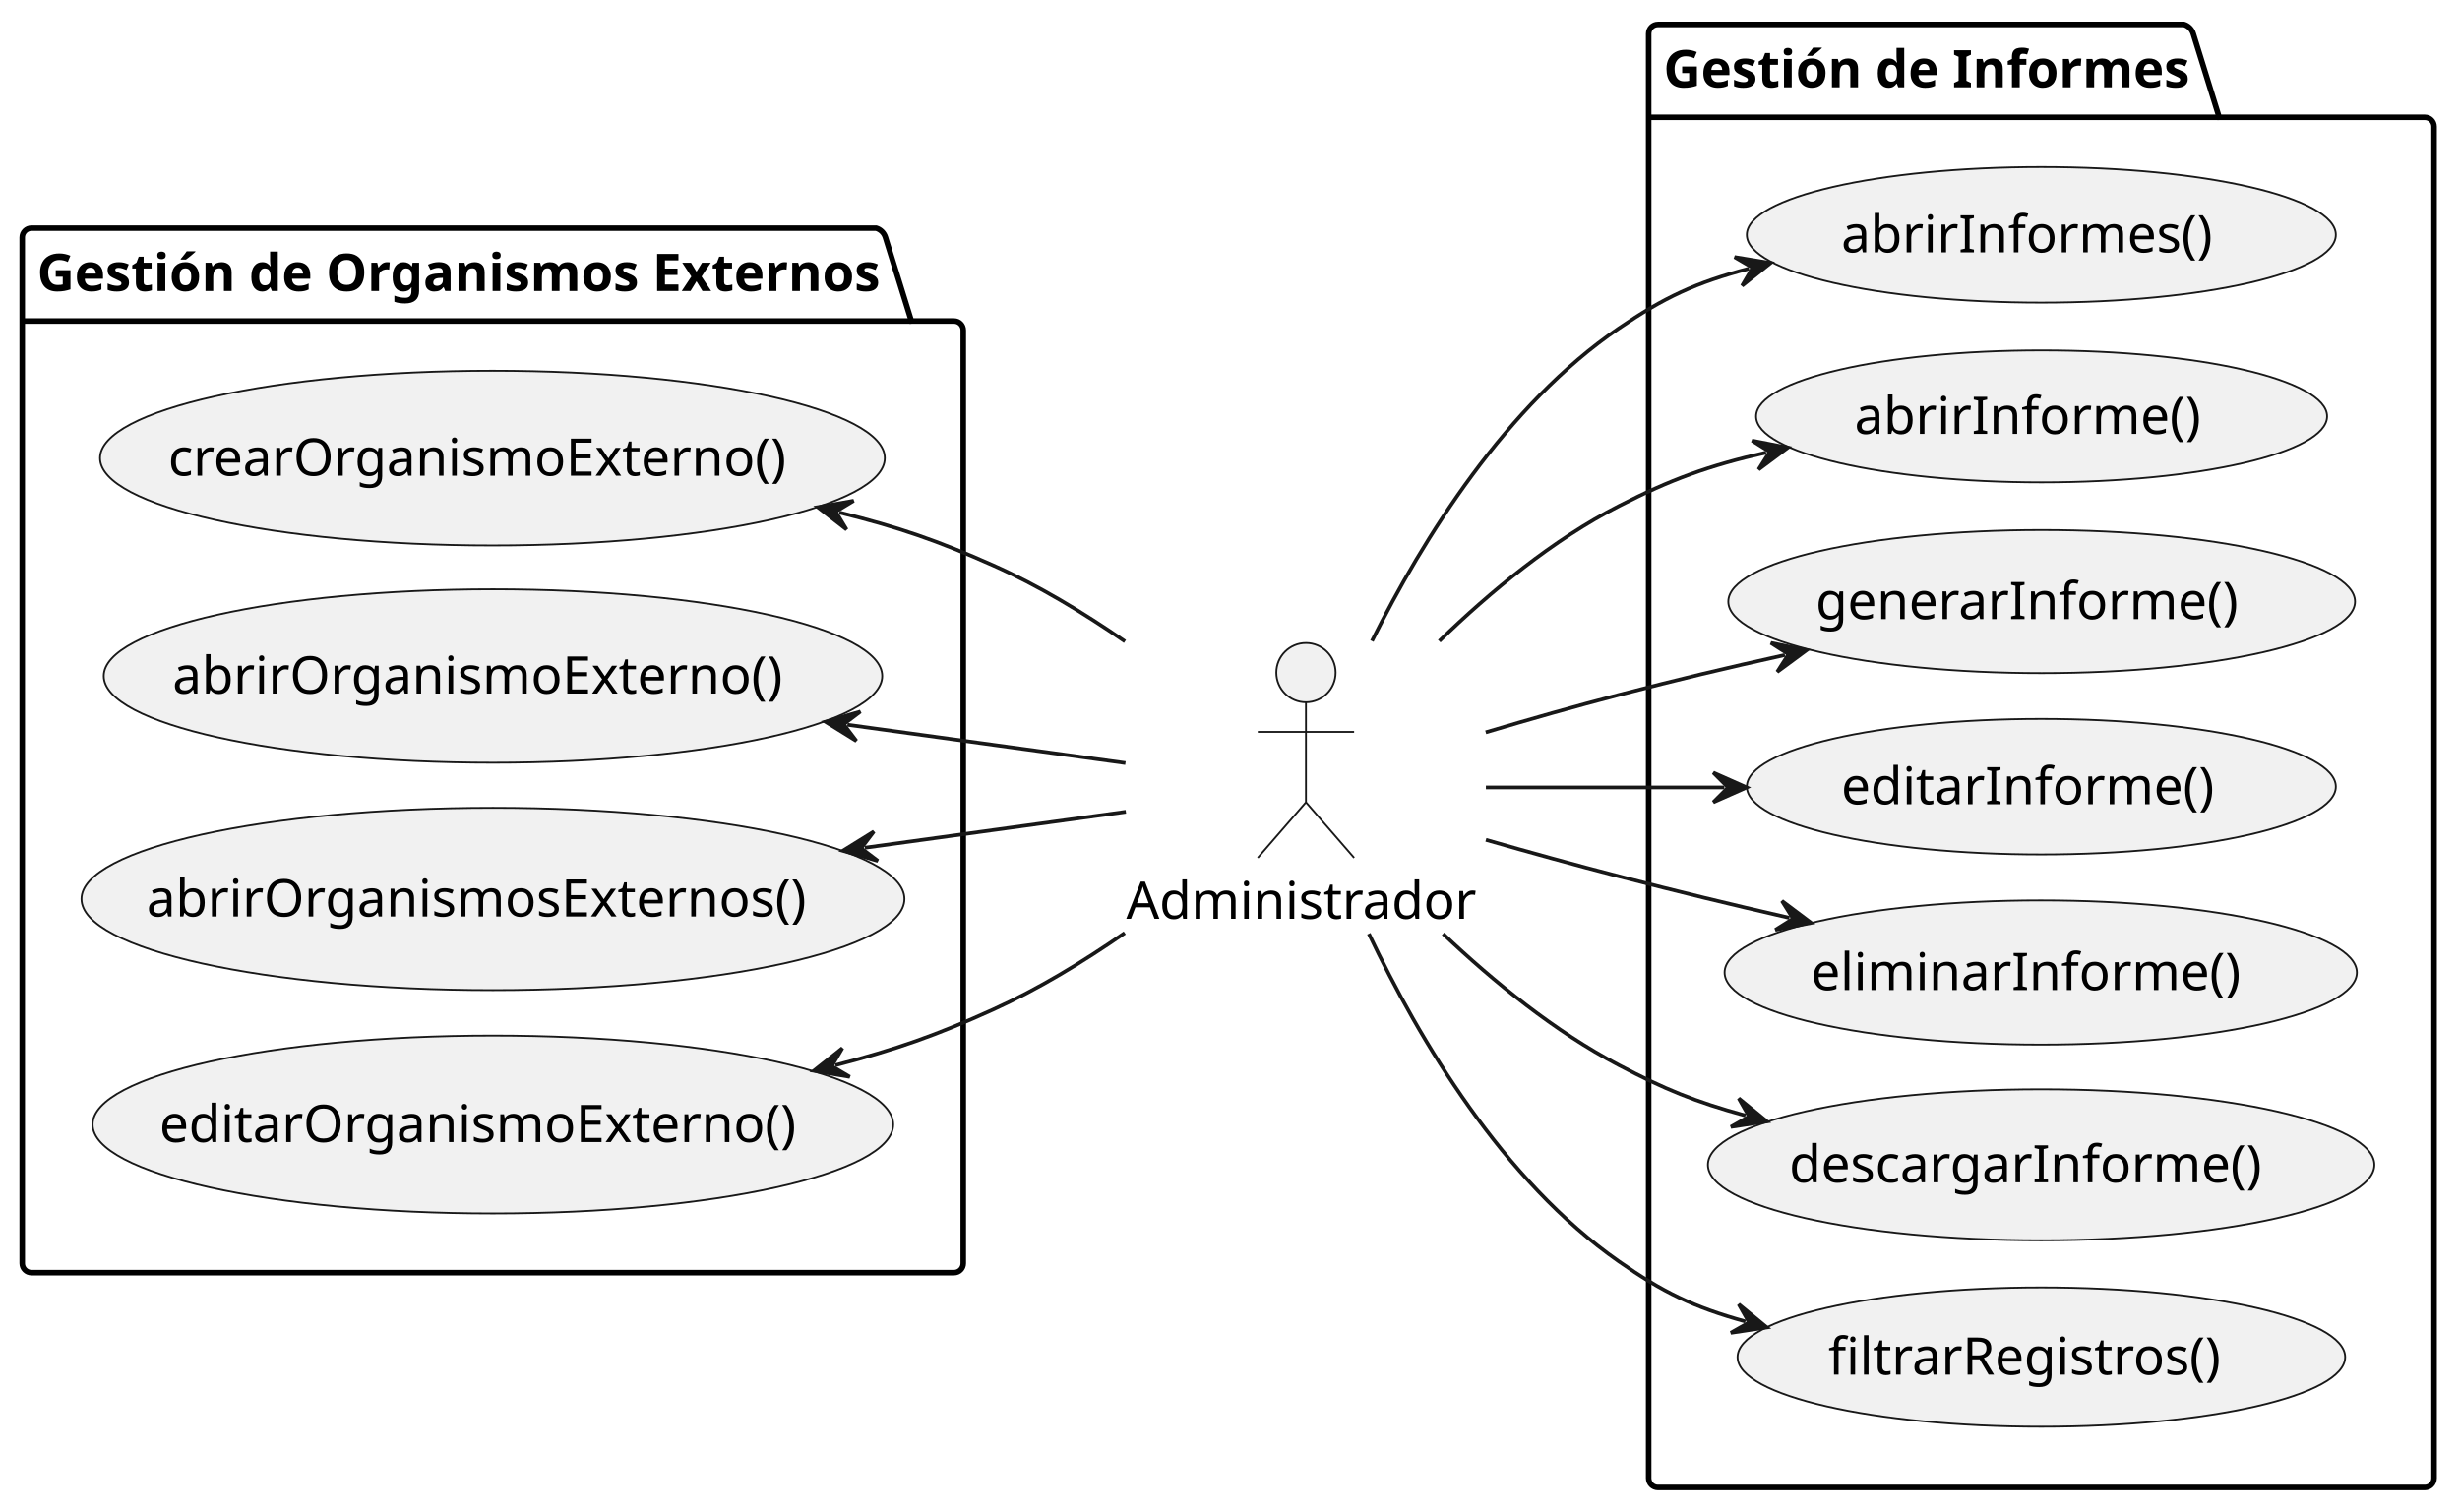
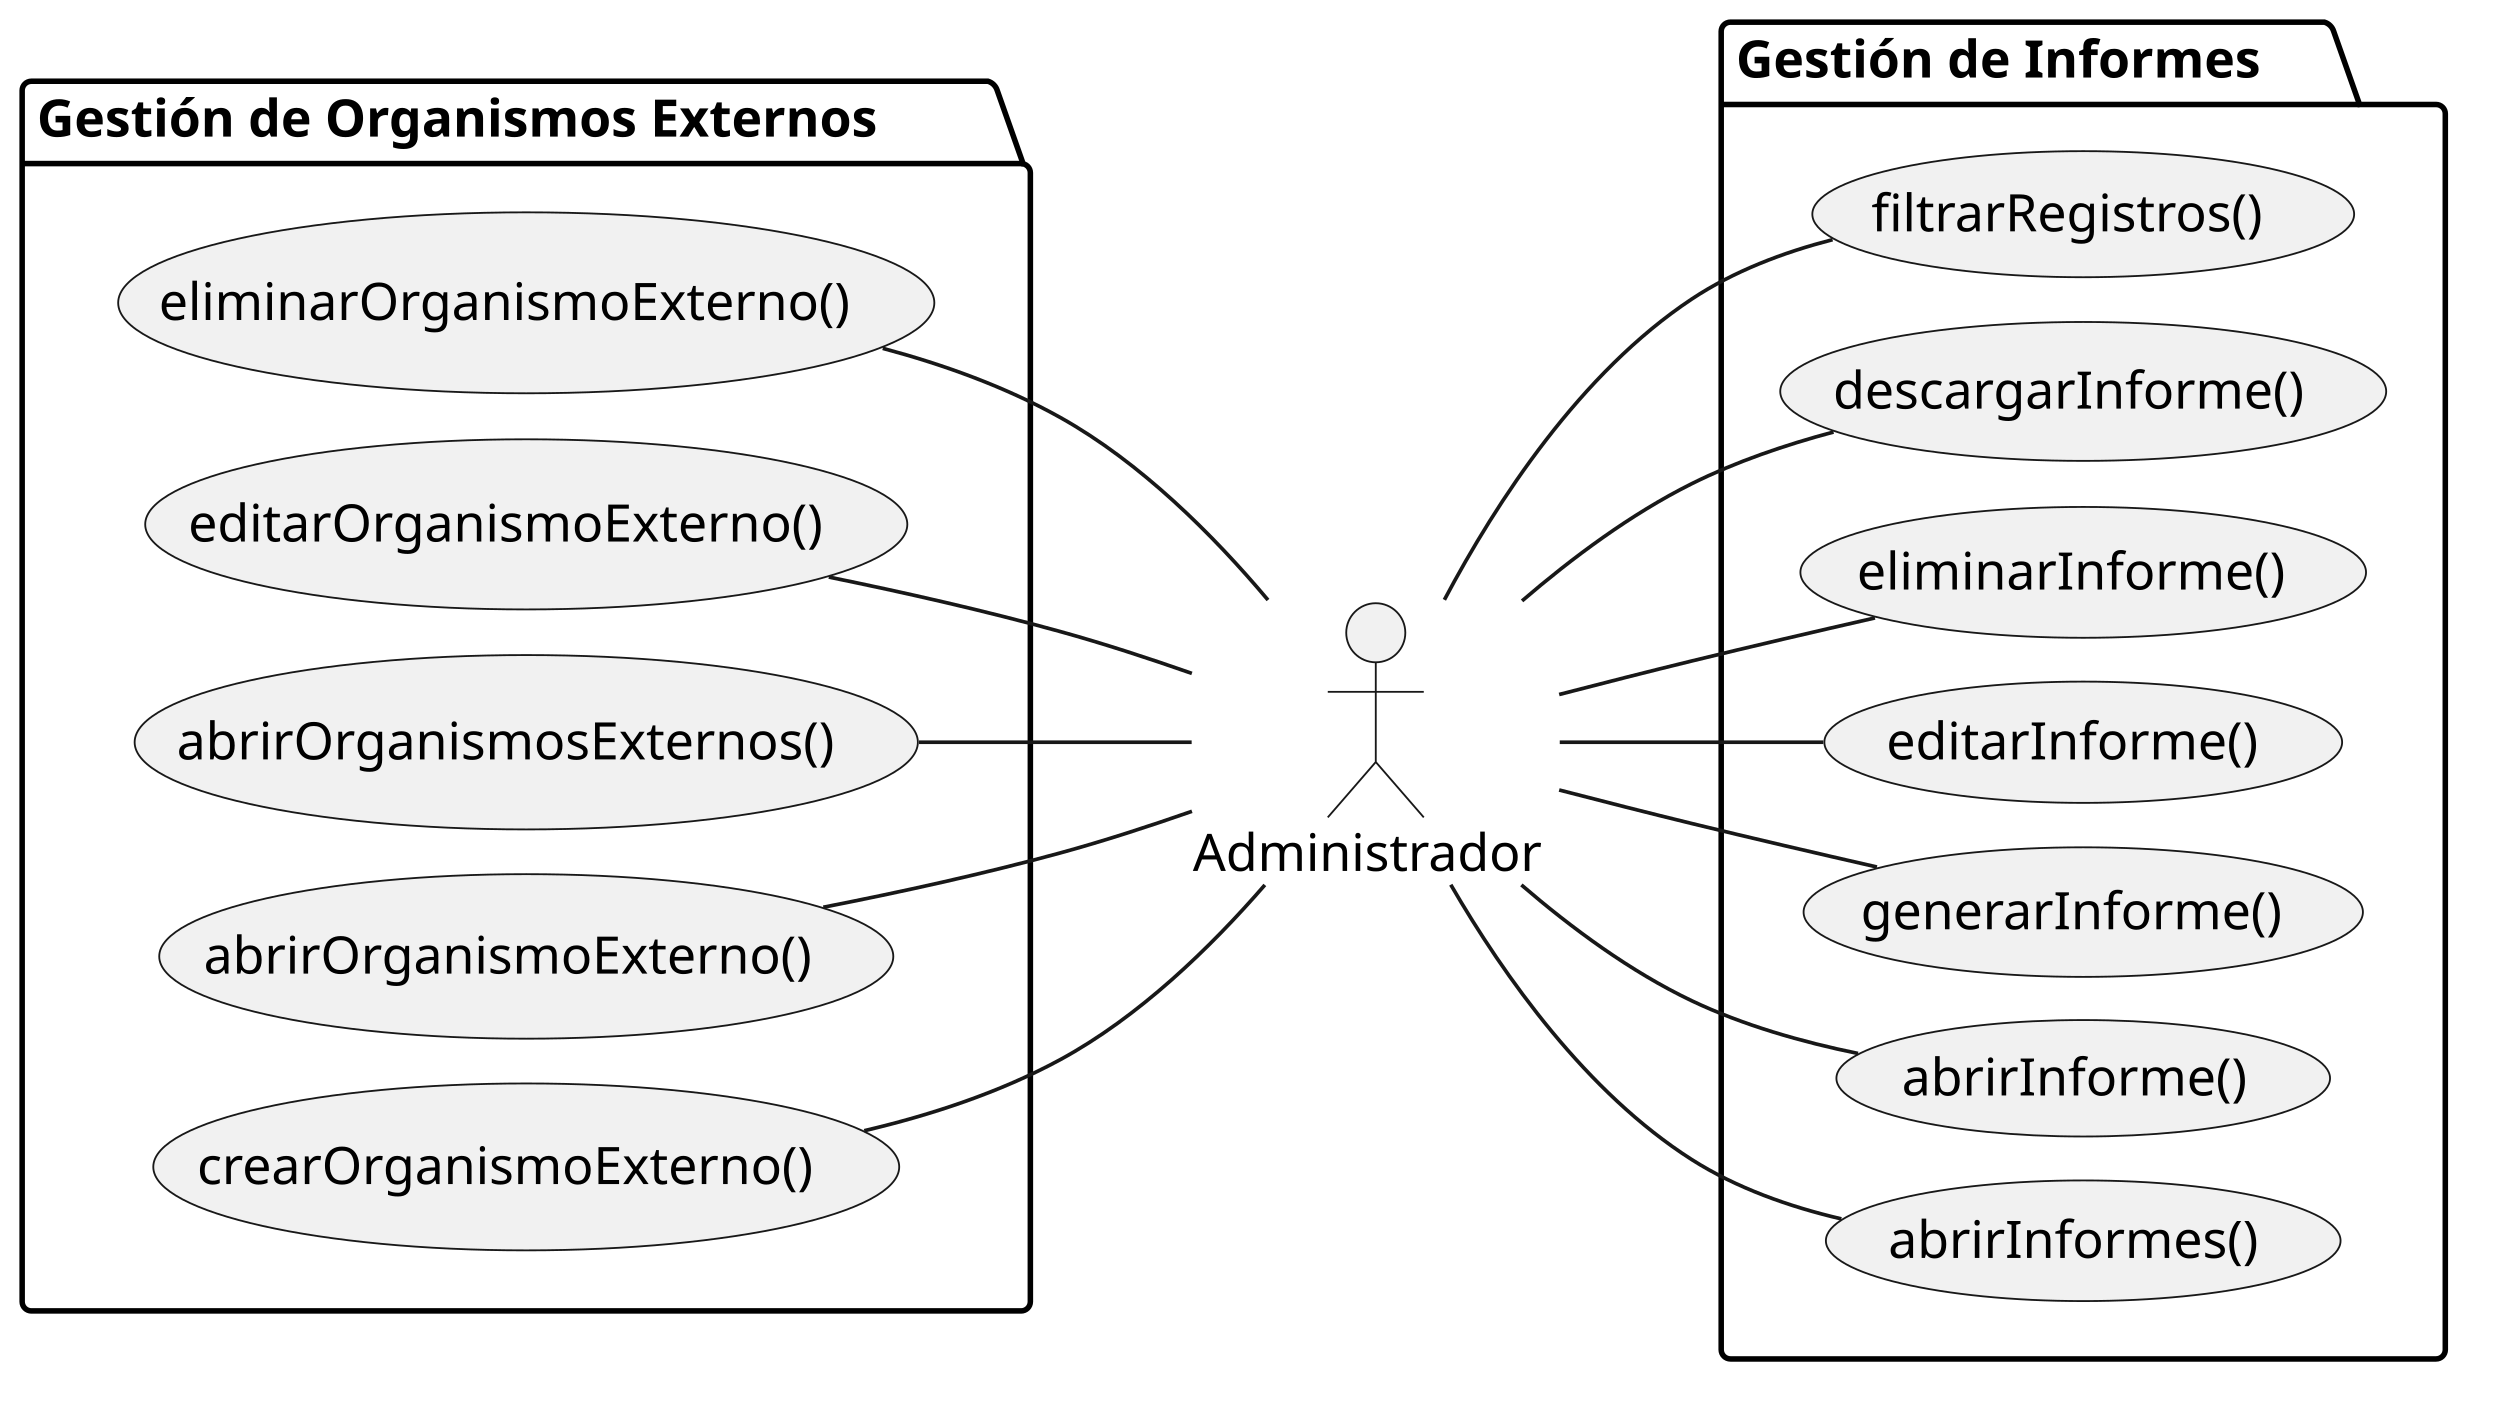
- <svg xmlns="http://www.w3.org/2000/svg" contentStyleType="text/css" height="408px" preserveAspectRatio="none" style="width:664px;height:408px;background:#FFFFFF;" version="1.1" viewBox="0 0 664 408" width="664px" zoomAndPan="magnify">
+ <svg xmlns="http://www.w3.org/2000/svg" version="1.1" data-diagram-type="DESCRIPTION" style="width:677px;height:383px;background:#FFFFFF;" width="677px" height="383px" viewBox="0 0 677 383" zoomAndPan="magnify" preserveAspectRatio="none" contentStyleType="text/css">
  <defs />
-   <g>
-     <g id="cluster_Gestión de Organismos Externos">
-       <path d="M8.5,61.602 L236.5,61.602 A3.75,3.75 0 0 1 239,64.102 L246,86.67 L257.5,86.67 A2.5,2.5 0 0 1 260,89.17 L260,341.102 A2.5,2.5 0 0 1 257.5,343.602 L8.5,343.602 A2.5,2.5 0 0 1 6,341.102 L6,64.102 A2.5,2.5 0 0 1 8.5,61.602 " fill="none" style="stroke:#000000;stroke-width:1.5;" />
-       <line style="stroke:#000000;stroke-width:1.5;" x1="6" x2="246" y1="86.67" y2="86.67" />
-       <text fill="#000000" font-family="sans-serif" font-size="14" font-weight="bold" lengthAdjust="spacing" textLength="227" x="10" y="78.568">Gestión de Organismos Externos</text>
+   <g font-family="sans-serif" lengthAdjust="spacing">
+     <g class="cluster" data-qualified-name="Gesti.n de Organismos Externos" id="ent0002" data-source-line="7">
+       <path d="M8.5,22 L267.55,22 A3.75,3.75 0 0 1 270.05,24.5 L277.05,44.297 L276.52,44.297 A2.5,2.5 0 0 1 279.02,46.797 L279.02,352.5 A2.5,2.5 0 0 1 276.52,355 L8.5,355 A2.5,2.5 0 0 1 6,352.5 L6,24.5 A2.5,2.5 0 0 1 8.5,22" style="stroke:#000;stroke-width:1.5;" fill="none" />
+       <line x1="6" y1="44.297" x2="277.05" y2="44.297" style="stroke:#000;stroke-width:1.5;" />
+       <text x="10" y="36.995" fill="#000" font-size="14" textLength="258.05" font-weight="700">Gestión de Organismos Externos</text>
    </g>
-     <g id="cluster_Gestión de Informes">
-       <path d="M447.5,6.602 L589.5,6.602 A3.75,3.75 0 0 1 592,9.102 L599,31.67 L654.5,31.67 A2.5,2.5 0 0 1 657,34.17 L657,399.102 A2.5,2.5 0 0 1 654.5,401.602 L447.5,401.602 A2.5,2.5 0 0 1 445,399.102 L445,9.102 A2.5,2.5 0 0 1 447.5,6.602 " fill="none" style="stroke:#000000;stroke-width:1.5;" />
-       <line style="stroke:#000000;stroke-width:1.5;" x1="445" x2="599" y1="31.67" y2="31.67" />
-       <text fill="#000000" font-family="sans-serif" font-size="14" font-weight="bold" lengthAdjust="spacing" textLength="141" x="449" y="23.568">Gestión de Informes</text>
+     <g class="cluster" data-qualified-name="Gesti.n de Informes" id="ent0008" data-source-line="15">
+       <path d="M468.6,6 L629.465,6 A3.75,3.75 0 0 1 631.965,8.5 L638.965,28.297 L659.69,28.297 A2.5,2.5 0 0 1 662.19,30.797 L662.19,365.5 A2.5,2.5 0 0 1 659.69,368 L468.6,368 A2.5,2.5 0 0 1 466.1,365.5 L466.1,8.5 A2.5,2.5 0 0 1 468.6,6" style="stroke:#000;stroke-width:1.5;" fill="none" />
+       <line x1="466.1" y1="28.297" x2="638.965" y2="28.297" style="stroke:#000;stroke-width:1.5;" />
+       <text x="470.1" y="20.995" fill="#000" font-size="14" textLength="159.865" font-weight="700">Gestión de Informes</text>
    </g>
-     <g id="elem_crearOrganismoExterno">
-       <ellipse cx="132.913" cy="123.685" fill="#F1F1F1" rx="105.913" ry="23.583" style="stroke:#181818;stroke-width:0.5;" />
-       <text fill="#000000" font-family="sans-serif" font-size="14" lengthAdjust="spacing" textLength="169" x="45.413" y="128.418">crearOrganismoExterno()</text>
+     <g class="entity" data-qualified-name="Gesti.n de Organismos Externos.crearOrganismoExterno" id="ent0003" data-source-line="8">
+       <ellipse cx="142.508" cy="316" rx="100.998" ry="22.6" fill="#F1F1F1" style="stroke:#181818;stroke-width:0.5;" />
+       <text x="53.381" y="320.648" fill="#000" font-size="14" textLength="178.254">crearOrganismoExterno()</text>
    </g>
-     <g id="elem_abrirOrganismoExterno">
-       <ellipse cx="133.065" cy="182.515" fill="#F1F1F1" rx="105.064" ry="23.413" style="stroke:#181818;stroke-width:0.5;" />
-       <text fill="#000000" font-family="sans-serif" font-size="14" lengthAdjust="spacing" textLength="167" x="46.565" y="187.248">abrirOrganismoExterno()</text>
+     <g class="entity" data-qualified-name="Gesti.n de Organismos Externos.abrirOrganismoExterno" id="ent0004" data-source-line="9">
+       <ellipse cx="142.513" cy="258.999" rx="99.393" ry="22.279" fill="#F1F1F1" style="stroke:#181818;stroke-width:0.5;" />
+       <text x="55.153" y="263.647" fill="#000" font-size="14" textLength="174.72">abrirOrganismoExterno()</text>
    </g>
-     <g id="elem_abrirOrganismosExternos">
-       <ellipse cx="133.061" cy="242.714" fill="#F1F1F1" rx="111.061" ry="24.612" style="stroke:#181818;stroke-width:0.5;" />
-       <text fill="#000000" font-family="sans-serif" font-size="14" lengthAdjust="spacing" textLength="181" x="39.561" y="247.447">abrirOrganismosExternos()</text>
+     <g class="entity" data-qualified-name="Gesti.n de Organismos Externos.abrirOrganismosExternos" id="ent0005" data-source-line="10">
+       <ellipse cx="142.51" cy="201" rx="106.05" ry="23.61" fill="#F1F1F1" style="stroke:#181818;stroke-width:0.5;" />
+       <text x="47.856" y="205.648" fill="#000" font-size="14" textLength="189.308">abrirOrganismosExternos()</text>
    </g>
-     <g id="elem_editarOrganismoExterno">
-       <ellipse cx="133.047" cy="303.611" fill="#F1F1F1" rx="108.047" ry="24.009" style="stroke:#181818;stroke-width:0.5;" />
-       <text fill="#000000" font-family="sans-serif" font-size="14" lengthAdjust="spacing" textLength="174" x="43.047" y="308.344">editarOrganismoExterno()</text>
+     <g class="entity" data-qualified-name="Gesti.n de Organismos Externos.editarOrganismoExterno" id="ent0006" data-source-line="11">
+       <ellipse cx="142.511" cy="141.998" rx="103.191" ry="23.038" fill="#F1F1F1" style="stroke:#181818;stroke-width:0.5;" />
+       <text x="50.978" y="146.647" fill="#000" font-size="14" textLength="183.066">editarOrganismoExterno()</text>
    </g>
-     <g id="elem_abrirInformes">
-       <ellipse cx="550.991" cy="63.4" fill="#F1F1F1" rx="79.491" ry="18.298" style="stroke:#181818;stroke-width:0.5;" />
-       <text fill="#000000" font-family="sans-serif" font-size="14" lengthAdjust="spacing" textLength="102" x="496.991" y="68.133">abrirInformes()</text>
+     <g class="entity" data-qualified-name="Gesti.n de Organismos Externos.eliminarOrganismoExterno" id="ent0007" data-source-line="12">
+       <ellipse cx="142.509" cy="82.002" rx="110.509" ry="24.502" fill="#F1F1F1" style="stroke:#181818;stroke-width:0.5;" />
+       <text x="43.019" y="86.65" fill="#000" font-size="14" textLength="198.98">eliminarOrganismoExterno()</text>
    </g>
-     <g id="elem_abrirInforme">
-       <ellipse cx="551.062" cy="112.414" fill="#F1F1F1" rx="77.062" ry="17.812" style="stroke:#181818;stroke-width:0.5;" />
-       <text fill="#000000" font-family="sans-serif" font-size="14" lengthAdjust="spacing" textLength="95" x="500.562" y="117.147">abrirInforme()</text>
+     <g class="entity" data-qualified-name="Gesti.n de Informes.abrirInformes" id="ent0009" data-source-line="16">
+       <ellipse cx="564.137" cy="335.997" rx="69.687" ry="16.337" fill="#F1F1F1" style="stroke:#181818;stroke-width:0.5;" />
+       <text x="511.343" y="340.646" fill="#000" font-size="14" textLength="105.588">abrirInformes()</text>
    </g>
-     <g id="elem_generarInforme">
-       <ellipse cx="551.084" cy="162.419" fill="#F1F1F1" rx="84.584" ry="19.317" style="stroke:#181818;stroke-width:0.5;" />
-       <text fill="#000000" font-family="sans-serif" font-size="14" lengthAdjust="spacing" textLength="116" x="490.084" y="167.152">generarInforme()</text>
+     <g class="entity" data-qualified-name="Gesti.n de Informes.abrirInforme" id="ent0010" data-source-line="17">
+       <ellipse cx="564.138" cy="291.998" rx="66.838" ry="15.768" fill="#F1F1F1" style="stroke:#181818;stroke-width:0.5;" />
+       <text x="514.992" y="296.646" fill="#000" font-size="14" textLength="98.294">abrirInforme()</text>
    </g>
-     <g id="elem_editarInforme">
-       <ellipse cx="550.991" cy="212.4" fill="#F1F1F1" rx="79.491" ry="18.298" style="stroke:#181818;stroke-width:0.5;" />
-       <text fill="#000000" font-family="sans-serif" font-size="14" lengthAdjust="spacing" textLength="102" x="496.991" y="217.133">editarInforme()</text>
+     <g class="entity" data-qualified-name="Gesti.n de Informes.generarInforme" id="ent0011" data-source-line="18">
+       <ellipse cx="564.144" cy="246.997" rx="75.734" ry="17.547" fill="#F1F1F1" style="stroke:#181818;stroke-width:0.5;" />
+       <text x="503.892" y="251.645" fill="#000" font-size="14" textLength="120.504">generarInforme()</text>
    </g>
-     <g id="elem_eliminarInforme">
-       <ellipse cx="550.834" cy="262.569" fill="#F1F1F1" rx="85.334" ry="19.467" style="stroke:#181818;stroke-width:0.5;" />
-       <text fill="#000000" font-family="sans-serif" font-size="14" lengthAdjust="spacing" textLength="118" x="488.834" y="267.302">eliminarInforme()</text>
+     <g class="entity" data-qualified-name="Gesti.n de Informes.editarInforme" id="ent0012" data-source-line="19">
+       <ellipse cx="564.144" cy="201.001" rx="70.104" ry="16.421" fill="#F1F1F1" style="stroke:#181818;stroke-width:0.5;" />
+       <text x="510.824" y="205.649" fill="#000" font-size="14" textLength="106.641">editarInforme()</text>
    </g>
-     <g id="elem_descargarInforme">
-       <ellipse cx="550.942" cy="314.49" fill="#F1F1F1" rx="89.942" ry="20.388" style="stroke:#181818;stroke-width:0.5;" />
-       <text fill="#000000" font-family="sans-serif" font-size="14" lengthAdjust="spacing" textLength="130" x="482.942" y="319.223">descargarInforme()</text>
+     <g class="entity" data-qualified-name="Gesti.n de Informes.eliminarInforme" id="ent0013" data-source-line="20">
+       <ellipse cx="564.136" cy="154.997" rx="76.586" ry="17.717" fill="#F1F1F1" style="stroke:#181818;stroke-width:0.5;" />
+       <text x="502.858" y="159.646" fill="#000" font-size="14" textLength="122.555">eliminarInforme()</text>
    </g>
-     <g id="elem_filtrarRegistros">
-       <ellipse cx="551.001" cy="366.402" fill="#F1F1F1" rx="82.001" ry="18.8" style="stroke:#181818;stroke-width:0.5;" />
-       <text fill="#000000" font-family="sans-serif" font-size="14" lengthAdjust="spacing" textLength="109" x="493.501" y="371.135">filtrarRegistros()</text>
+     <g class="entity" data-qualified-name="Gesti.n de Informes.descargarInforme" id="ent0014" data-source-line="21">
+       <ellipse cx="564.136" cy="105.999" rx="82.046" ry="18.809" fill="#F1F1F1" style="stroke:#181818;stroke-width:0.5;" />
+       <text x="496.399" y="110.648" fill="#000" font-size="14" textLength="135.475">descargarInforme()</text>
    </g>
-     <g id="elem_admin">
-       <ellipse cx="352.5" cy="181.602" fill="#F1F1F1" rx="8" ry="8" style="stroke:#181818;stroke-width:0.5;" />
-       <path d="M352.5,189.602 L352.5,216.602 M339.5,197.602 L365.5,197.602 M352.5,216.602 L339.5,231.602 M352.5,216.602 L365.5,231.602 " fill="none" style="stroke:#181818;stroke-width:0.5;" />
-       <text fill="#000000" font-family="sans-serif" font-size="14" lengthAdjust="spacing" textLength="97" x="304" y="248.068">Administrador</text>
+     <g class="entity" data-qualified-name="Gesti.n de Informes.filtrarRegistros" id="ent0015" data-source-line="22">
+       <ellipse cx="564.14" cy="58.002" rx="73.36" ry="17.072" fill="#F1F1F1" style="stroke:#181818;stroke-width:0.5;" />
+       <text x="506.776" y="62.65" fill="#000" font-size="14" textLength="114.728">filtrarRegistros()</text>
    </g>
-     <g id="link_crearOrganismoExterno_admin">
-       <path d="M226.554,138.363 C242.644,142.343 253.21,146.032 268,152.602 C280.23,158.042 292.47,165.442 303.65,173.182 " fill="none" id="crearOrganismoExterno-backto-admin" style="stroke:#181818;stroke-width:1.0;" />
-       <polygon fill="#181818" points="220.73,136.922,228.506,142.966,225.584,138.123,230.427,135.2,220.73,136.922" style="stroke:#181818;stroke-width:1.0;" />
+     <g class="entity" data-qualified-name="admin" id="ent0001" data-source-line="5">
+       <ellipse cx="372.56" cy="171.35" rx="8" ry="8" fill="#F1F1F1" style="stroke:#181818;stroke-width:0.5;" />
+       <path d="M372.56,179.35 L372.56,206.35 M359.56,187.35 L385.56,187.35 M372.56,206.35 L359.56,221.35 M372.56,206.35 L385.56,221.35" style="stroke:#181818;stroke-width:0.5;" fill="none" />
+       <text x="323.02" y="235.845" fill="#000" font-size="14" textLength="99.08">Administrador</text>
    </g>
-     <g id="link_abrirOrganismoExterno_admin">
-       <path d="M228.724,195.671 C256.444,199.491 280.01,202.742 303.78,206.022 " fill="none" id="abrirOrganismoExterno-backto-admin" style="stroke:#181818;stroke-width:1.0;" />
-       <polygon fill="#181818" points="222.78,194.852,231.15,200.043,227.733,195.535,232.242,192.118,222.78,194.852" style="stroke:#181818;stroke-width:1.0;" />
+     <g class="link" data-entity-1="ent0003" data-entity-2="ent0001" id="lnk16" data-source-line="25" data-link-type="association">
+       <path d="M234.03,306.2 C252.28,301.91 270.82,295.78 287.02,287 C308.37,275.43 327.73,256.68 342.52,239.65" style="stroke:#181818;stroke-width:1;" fill="none" id="crearOrganismoExterno-admin" />
    </g>
-     <g id="link_abrirOrganismosExternos_admin">
-       <path d="M233.444,228.884 C259.814,225.254 281.45,222.262 303.89,219.172 " fill="none" id="abrirOrganismosExternos-backto-admin" style="stroke:#181818;stroke-width:1.0;" />
-       <polygon fill="#181818" points="227.5,229.702,236.961,232.437,232.453,229.02,235.87,224.512,227.5,229.702" style="stroke:#181818;stroke-width:1.0;" />
+     <g class="link" data-entity-1="ent0004" data-entity-2="ent0001" id="lnk17" data-source-line="26" data-link-type="association">
+       <path d="M222.95,245.68 C243.93,241.57 266.45,236.62 287.02,231 C298.74,227.8 311.16,223.76 322.78,219.7" style="stroke:#181818;stroke-width:1;" fill="none" id="abrirOrganismoExterno-admin" />
    </g>
-     <g id="link_editarOrganismoExterno_admin">
-       <path d="M225.469,287.61 C241.909,283.36 252.88,279.452 268,272.602 C280.2,267.082 292.41,259.642 303.59,251.892 " fill="none" id="editarOrganismoExterno-backto-admin" style="stroke:#181818;stroke-width:1.0;" />
-       <polygon fill="#181818" points="219.66,289.112,229.375,290.732,224.501,287.861,227.372,282.987,219.66,289.112" style="stroke:#181818;stroke-width:1.0;" />
+     <g class="link" data-entity-1="ent0005" data-entity-2="ent0001" id="lnk18" data-source-line="27" data-link-type="association">
+       <path d="M248.86,201 C274.65,201 301.04,201 322.7,201" style="stroke:#181818;stroke-width:1;" fill="none" id="abrirOrganismosExternos-admin" />
    </g>
-     <g id="link_admin_abrirInformes">
-       <path d="M370.31,173.072 C384.18,145.232 406.54,109.352 437,88.602 C449.12,80.342 457.715,76.279 472.105,72.519 " fill="none" id="admin-to-abrirInformes" style="stroke:#181818;stroke-width:1.0;" />
-       <polygon fill="#181818" points="477.91,71.002,468.191,69.407,473.072,72.266,470.214,77.147,477.91,71.002" style="stroke:#181818;stroke-width:1.0;" />
+     <g class="link" data-entity-1="ent0006" data-entity-2="ent0001" id="lnk19" data-source-line="28" data-link-type="association">
+       <path d="M224.44,156.27 C244.99,160.46 266.93,165.44 287.02,171 C298.73,174.24 311.15,178.29 322.76,182.36" style="stroke:#181818;stroke-width:1;" fill="none" id="editarOrganismoExterno-admin" />
    </g>
-     <g id="link_admin_abrirInforme">
-       <path d="M388.48,173.092 C402.34,159.642 419.21,145.722 437,136.602 C451.01,129.422 461.2,125.713 476.71,122.183 " fill="none" id="admin-to-abrirInforme" style="stroke:#181818;stroke-width:1.0;" />
-       <polygon fill="#181818" points="482.56,120.852,472.897,118.949,477.685,121.962,474.672,126.749,482.56,120.852" style="stroke:#181818;stroke-width:1.0;" />
+     <g class="link" data-entity-1="ent0007" data-entity-2="ent0001" id="lnk20" data-source-line="29" data-link-type="association">
+       <path d="M239.05,94.33 C255.67,98.77 272.33,104.8 287.02,113 C308.85,125.18 328.51,144.83 343.37,162.48" style="stroke:#181818;stroke-width:1;" fill="none" id="eliminarOrganismoExterno-admin" />
    </g>
-     <g id="link_admin_generarInforme">
-       <path d="M401.02,197.722 C412.74,194.232 425.28,190.652 437,187.602 C453.33,183.352 465.262,180.5 481.782,176.84 " fill="none" id="admin-to-generarInforme" style="stroke:#181818;stroke-width:1.0;" />
-       <polygon fill="#181818" points="487.64,175.542,477.988,173.583,482.758,176.624,479.718,181.394,487.64,175.542" style="stroke:#181818;stroke-width:1.0;" />
+     <g class="link" data-entity-1="ent0001" data-entity-2="ent0009" id="lnk21" data-source-line="31" data-link-type="association">
+       <path d="M392.87,239.58 C407.41,264.64 429.69,295.89 458.1,314 C470.2,321.71 484.52,326.77 498.64,330.08" style="stroke:#181818;stroke-width:1;" fill="none" id="admin-abrirInformes" />
    </g>
-     <g id="link_admin_editarInforme">
-       <path d="M401.07,212.602 C422.19,212.602 441.63,212.602 465.45,212.602 " fill="none" id="admin-to-editarInforme" style="stroke:#181818;stroke-width:1.0;" />
-       <polygon fill="#181818" points="471.45,212.602,462.45,208.602,466.45,212.602,462.45,216.602,471.45,212.602" style="stroke:#181818;stroke-width:1.0;" />
+     <g class="link" data-entity-1="ent0001" data-entity-2="ent0010" id="lnk22" data-source-line="32" data-link-type="association">
+       <path d="M411.99,239.63 C425.57,251.32 441.58,263.13 458.1,271 C472.04,277.64 487.98,282.18 503.16,285.28" style="stroke:#181818;stroke-width:1;" fill="none" id="admin-abrirInforme" />
    </g>
-     <g id="link_admin_eliminarInforme">
-       <path d="M401.07,226.752 C412.78,230.102 425.32,233.582 437,236.602 C453.76,240.932 466.162,243.949 483.012,247.819 " fill="none" id="admin-to-eliminarInforme" style="stroke:#181818;stroke-width:1.0;" />
-       <polygon fill="#181818" points="488.86,249.162,480.984,243.249,483.987,248.043,479.193,251.046,488.86,249.162" style="stroke:#181818;stroke-width:1.0;" />
+     <g class="link" data-entity-1="ent0001" data-entity-2="ent0011" id="lnk23" data-source-line="33" data-link-type="association">
+       <path d="M422.22,213.93 C433.95,216.97 446.46,220.16 458.1,223 C474.36,226.97 492.09,231.1 508.28,234.79" style="stroke:#181818;stroke-width:1;" fill="none" id="admin-generarInforme" />
    </g>
-     <g id="link_admin_descargarInforme">
-       <path d="M389.51,252.122 C403.23,265.122 419.75,278.552 437,287.602 C449.32,294.072 457.424,297.422 471.144,301.192 " fill="none" id="admin-to-descargarInforme" style="stroke:#181818;stroke-width:1.0;" />
-       <polygon fill="#181818" points="476.93,302.782,469.312,296.54,472.109,301.457,467.192,304.254,476.93,302.782" style="stroke:#181818;stroke-width:1.0;" />
+     <g class="link" data-entity-1="ent0001" data-entity-2="ent0012" id="lnk24" data-source-line="34" data-link-type="association">
+       <path d="M422.38,201 C444.1,201 470.08,201 493.76,201" style="stroke:#181818;stroke-width:1;" fill="none" id="admin-editarInforme" />
    </g>
-     <g id="link_admin_filtrarRegistros">
-       <path d="M369.47,252.102 C383.17,280.962 405.67,318.732 437,340.602 C448.8,348.842 457.047,352.904 471.127,356.794 " fill="none" id="admin-to-filtrarRegistros" style="stroke:#181818;stroke-width:1.0;" />
-       <polygon fill="#181818" points="476.91,358.392,469.3,352.14,472.091,357.06,467.17,359.851,476.91,358.392" style="stroke:#181818;stroke-width:1.0;" />
+     <g class="link" data-entity-1="ent0001" data-entity-2="ent0013" id="lnk25" data-source-line="35" data-link-type="association">
+       <path d="M422.22,188.07 C433.95,185.03 446.46,181.84 458.1,179 C474.18,175.07 491.7,170.99 507.74,167.33" style="stroke:#181818;stroke-width:1;" fill="none" id="admin-eliminarInforme" />
+     </g>
+     <g class="link" data-entity-1="ent0001" data-entity-2="ent0014" id="lnk26" data-source-line="36" data-link-type="association">
+       <path d="M412.17,162.72 C425.75,151.05 441.73,139.16 458.1,131 C470.01,125.06 483.39,120.49 496.52,116.99" style="stroke:#181818;stroke-width:1;" fill="none" id="admin-descargarInforme" />
+     </g>
+     <g class="link" data-entity-1="ent0001" data-entity-2="ent0015" id="lnk27" data-source-line="37" data-link-type="association">
+       <path d="M391.14,162.43 C405.4,135.51 428.06,100.95 458.1,81 C469.45,73.46 482.87,68.35 496.26,64.9" style="stroke:#181818;stroke-width:1;" fill="none" id="admin-filtrarRegistros" />
    </g>
  </g>
</svg>
